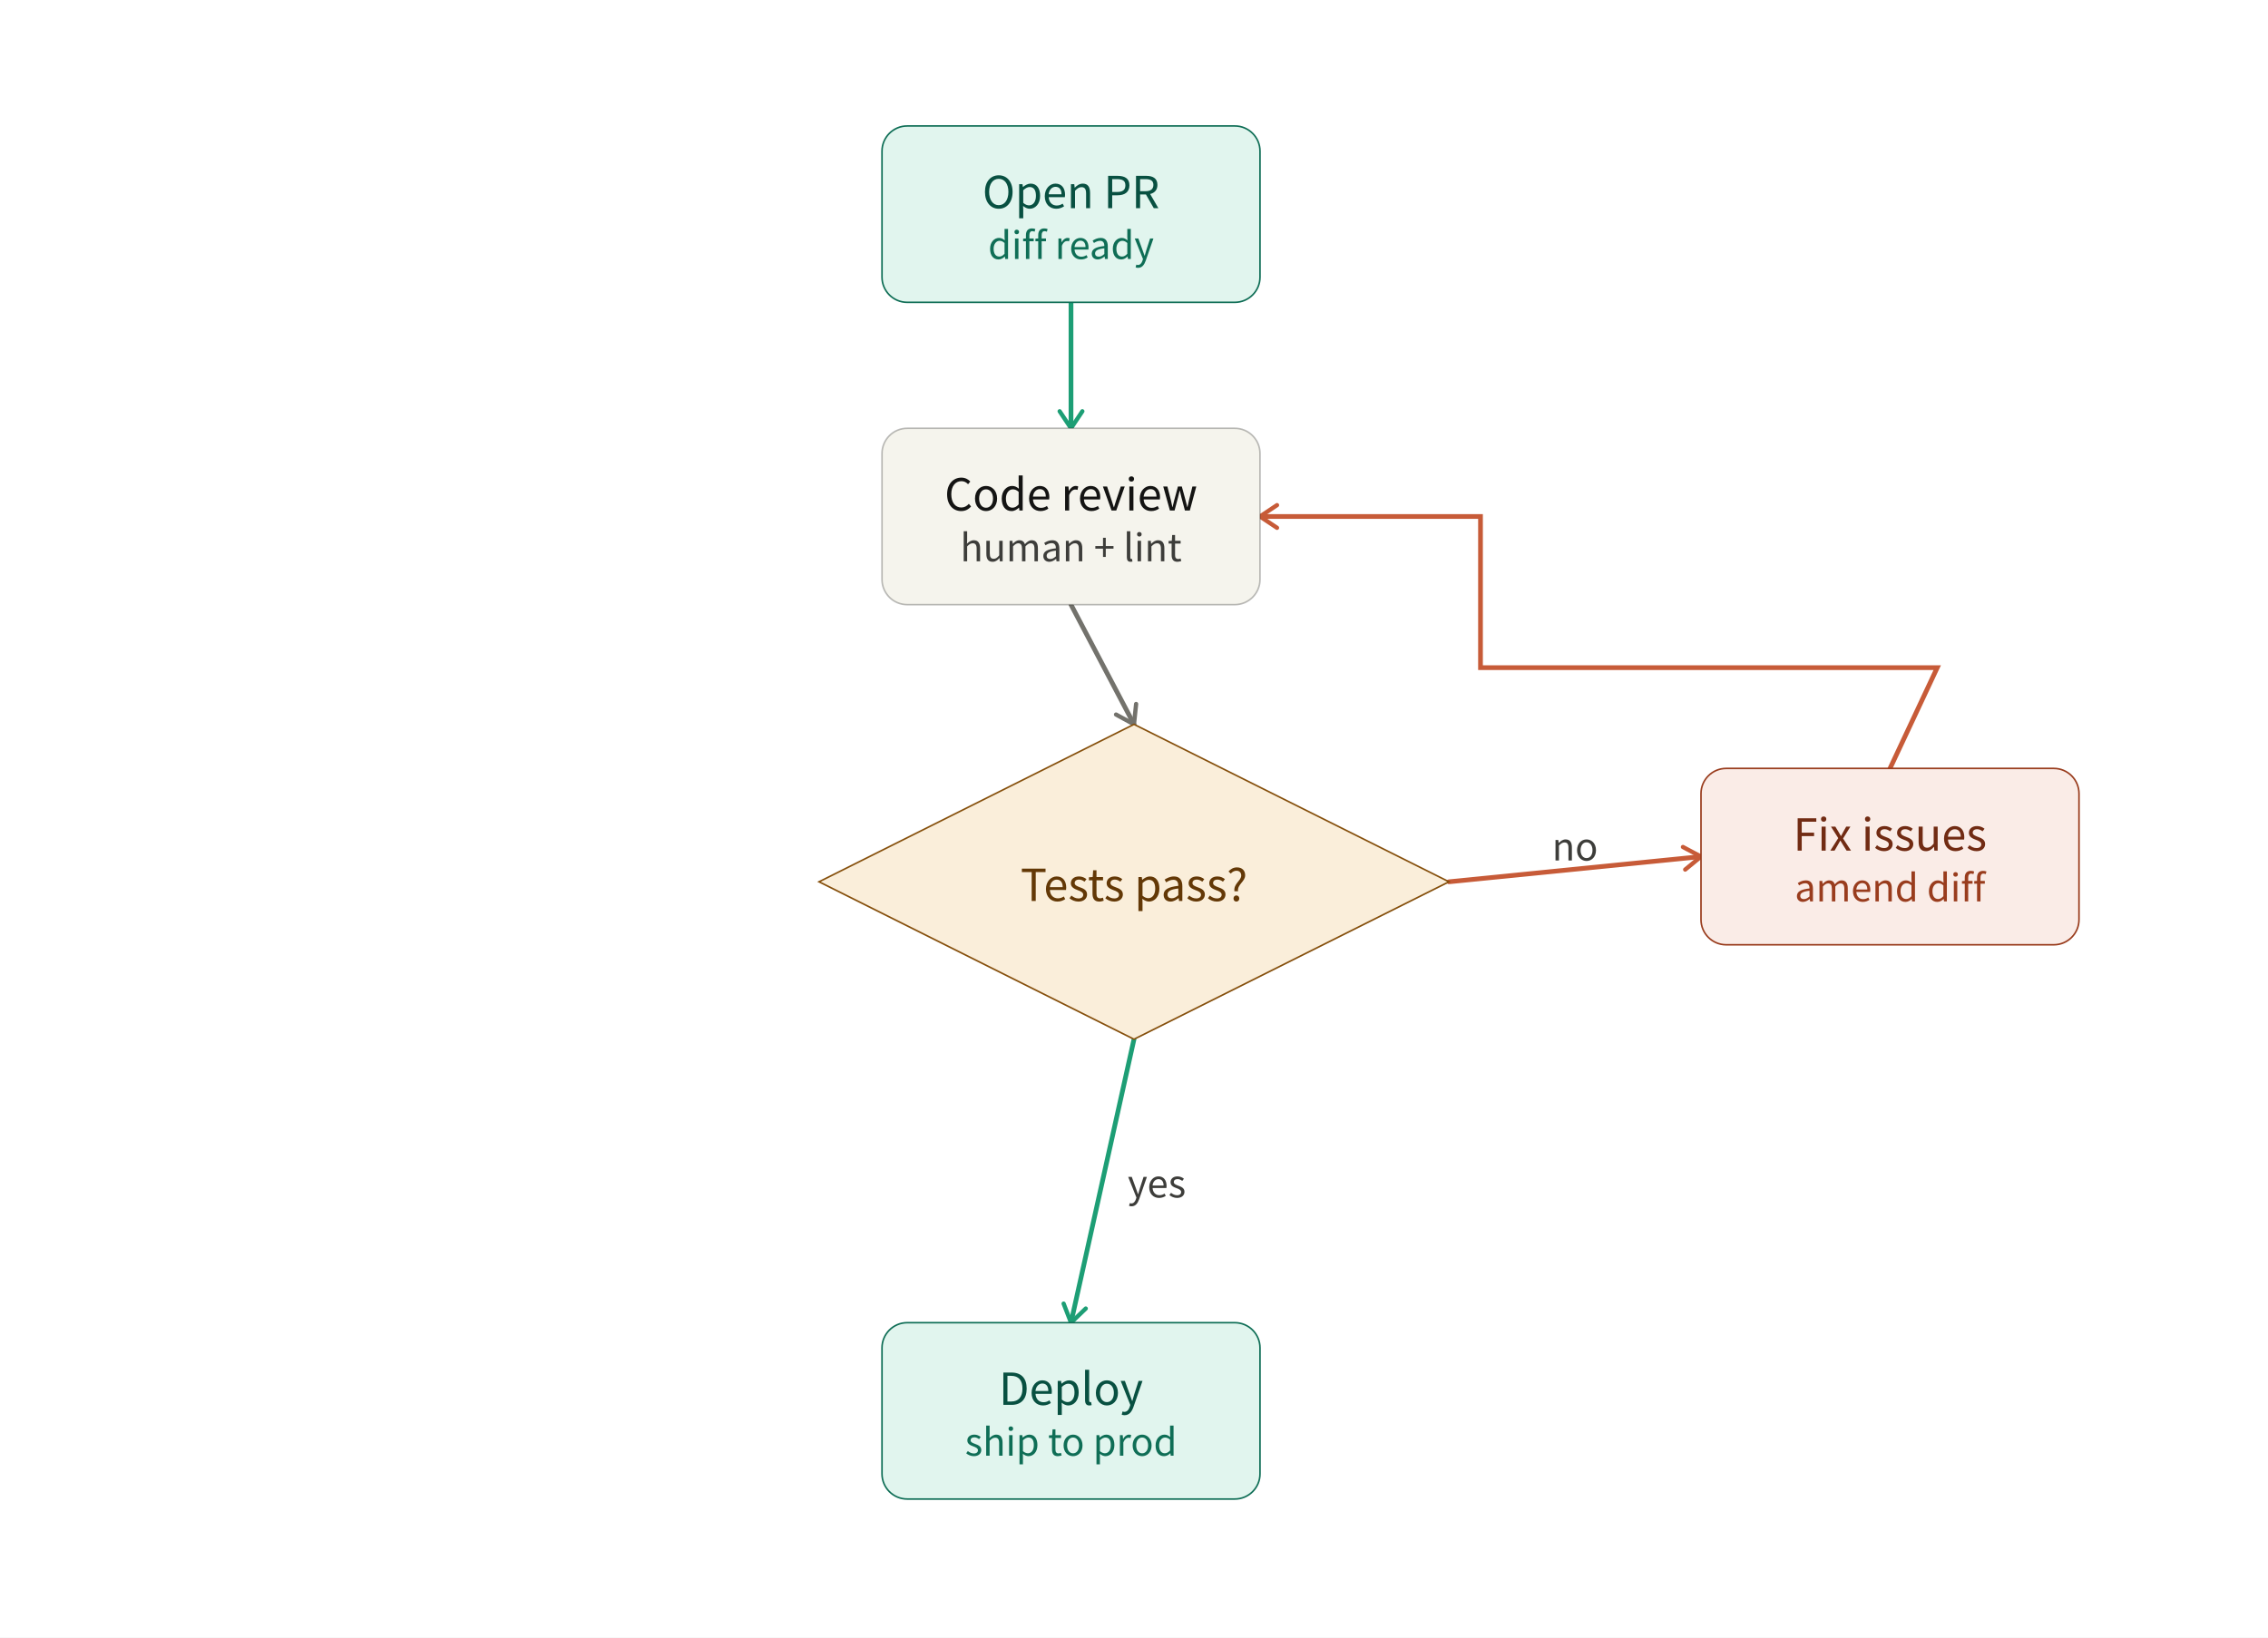
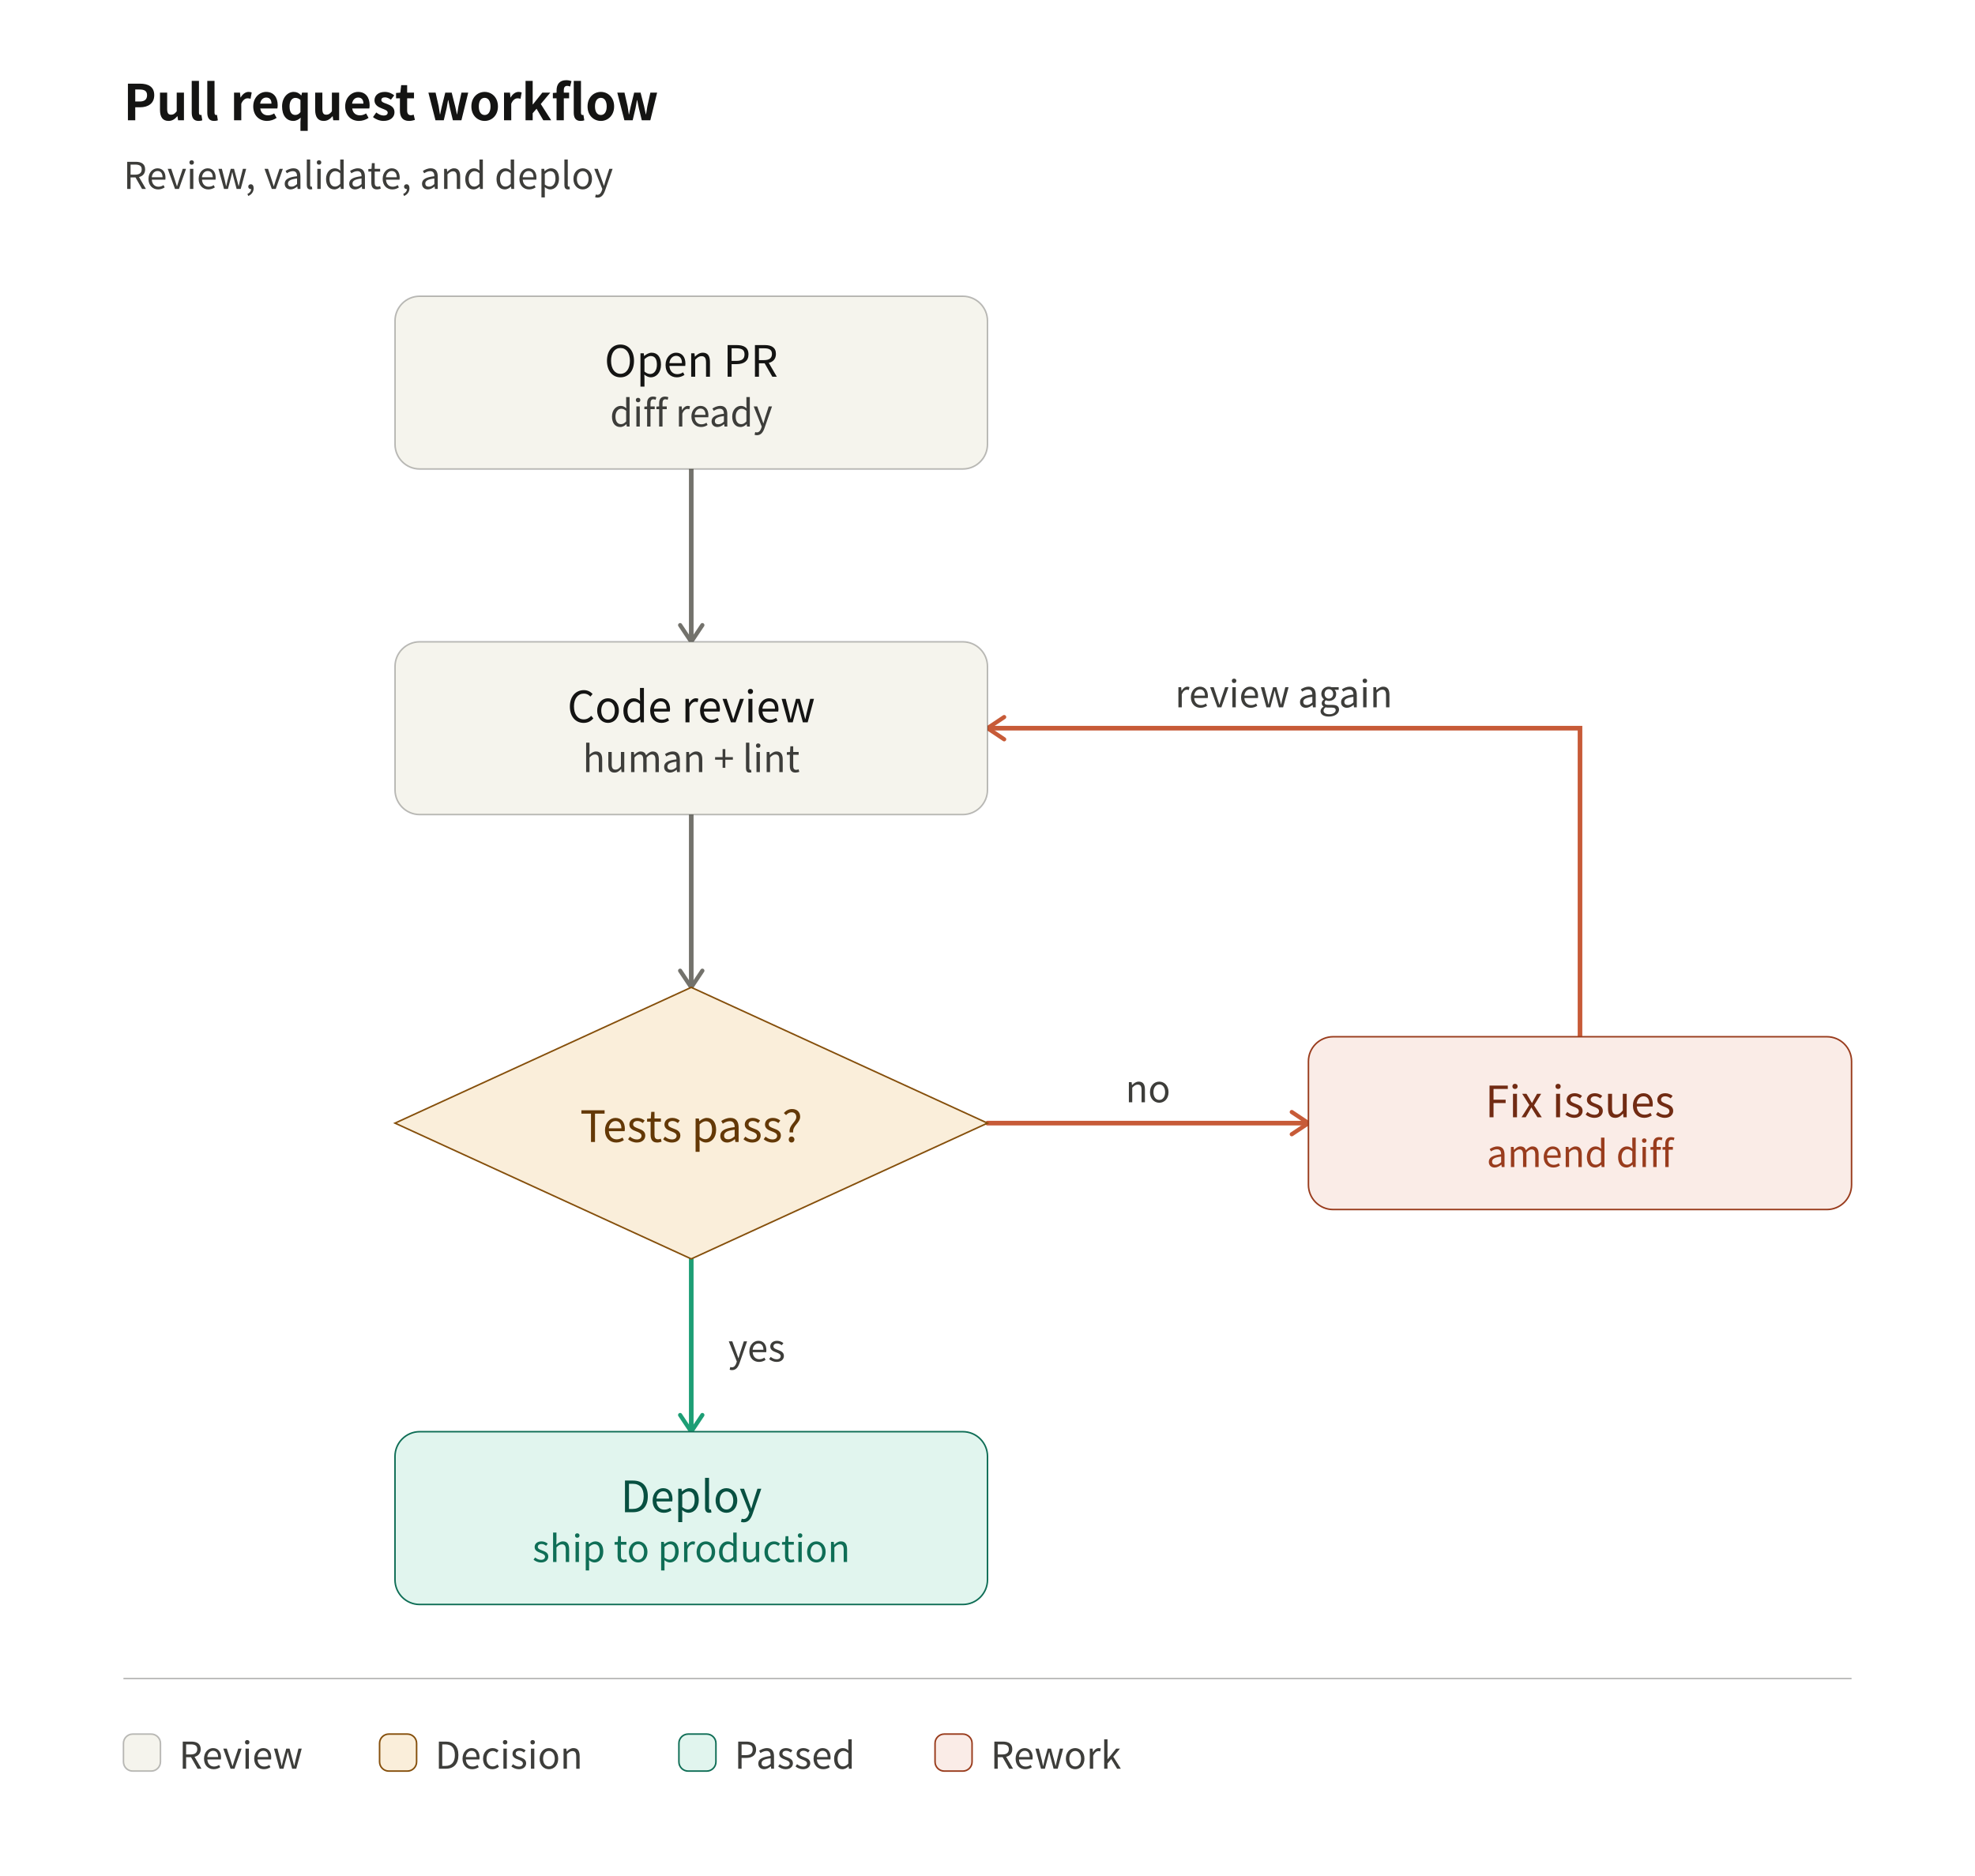
- <svg xmlns="http://www.w3.org/2000/svg" viewBox="0 0 720 520" width="720" height="520" role="img">
+ <svg xmlns="http://www.w3.org/2000/svg" viewBox="0 0 640 608" width="640" height="608" role="img">
  <style>text { font-family: 'Anthropic Sans', -apple-system, BlinkMacSystemFont, 'Segoe UI', 'PingFang SC', 'Microsoft YaHei', 'Hiragino Sans GB', 'Noto Sans CJK SC', sans-serif; }</style>
  <defs>
    <marker id="arrow" viewBox="0 0 10 10" refX="8" refY="5" markerWidth="6" markerHeight="6" orient="auto-start-reverse">
      <path d="M2 1L8 5L2 9" fill="none" stroke="context-stroke" stroke-width="1.5" stroke-linecap="round" stroke-linejoin="round" />
    </marker>
  </defs>
-   <rect width="720" height="520" fill="#FFFFFF" />
-   <line x1="340" y1="96" x2="340" y2="136" stroke="#1D9E75" stroke-width="1.5" stroke-linecap="round" marker-end="url(#arrow)" />
-   <line x1="340" y1="192" x2="360" y2="230" stroke="#73726C" stroke-width="1.5" stroke-linecap="round" marker-end="url(#arrow)" />
-   <line x1="460" y1="280" x2="540" y2="272" stroke="#C75B38" stroke-width="1.5" stroke-linecap="round" marker-end="url(#arrow)" />
-   <path d="M600 244 L615 212 L470 212 L470 164 L400 164" fill="none" stroke="#C75B38" stroke-width="1.5" stroke-linecap="round" marker-end="url(#arrow)" />
-   <line x1="360" y1="330" x2="340" y2="420" stroke="#1D9E75" stroke-width="1.5" stroke-linecap="round" marker-end="url(#arrow)" />
-   <rect x="280" y="40" width="120" height="56" rx="8" fill="#E1F5EE" stroke="#0F6E56" stroke-width="0.5" />
-   <rect x="280" y="136" width="120" height="56" rx="8" fill="#F5F4ED" stroke="rgba(31,30,29,0.3)" stroke-width="0.5" />
-   <polygon points="360,230 460,280 360,330 260,280" fill="#FAEEDA" stroke="#854F0B" stroke-width="0.5" />
-   <rect x="540" y="244" width="120" height="56" rx="8" fill="#FAECE7" stroke="#993C1D" stroke-width="0.5" />
-   <rect x="280" y="420" width="120" height="56" rx="8" fill="#E1F5EE" stroke="#0F6E56" stroke-width="0.5" />
-   <text x="340" y="60" text-anchor="middle" dominant-baseline="central" font-size="14" font-weight="500" fill="#085041">Open PR</text>
-   <text x="340" y="77" text-anchor="middle" dominant-baseline="central" font-size="12" fill="#0F6E56">diff ready</text>
-   <text x="340" y="156" text-anchor="middle" dominant-baseline="central" font-size="14" font-weight="500" fill="#141413">Code review</text>
-   <text x="340" y="173" text-anchor="middle" dominant-baseline="central" font-size="12" fill="#3D3D3A">human + lint</text>
-   <text x="360" y="280" text-anchor="middle" dominant-baseline="central" font-size="14" font-weight="500" fill="#633806">Tests pass?</text>
-   <text x="600" y="264" text-anchor="middle" dominant-baseline="central" font-size="14" font-weight="500" fill="#712B13">Fix issues</text>
-   <text x="600" y="281" text-anchor="middle" dominant-baseline="central" font-size="12" fill="#993C1D">amend diff</text>
-   <text x="340" y="440" text-anchor="middle" dominant-baseline="central" font-size="14" font-weight="500" fill="#085041">Deploy</text>
-   <text x="340" y="457" text-anchor="middle" dominant-baseline="central" font-size="12" fill="#0F6E56">ship to prod</text>
-   <text x="500" y="268" text-anchor="middle" dominant-baseline="central" font-size="12" fill="#3D3D3A">no</text>
-   <text x="358" y="375" text-anchor="start" dominant-baseline="central" font-size="12" fill="#3D3D3A">yes</text>
+   <rect width="640" height="608" fill="#FFFFFF" />
+   <line x1="224" y1="152" x2="224" y2="208" stroke="#73726C" stroke-width="1.5" stroke-linecap="round" marker-end="url(#arrow)" />
+   <line x1="224" y1="264" x2="224" y2="320" stroke="#73726C" stroke-width="1.5" stroke-linecap="round" marker-end="url(#arrow)" />
+   <line x1="224" y1="408" x2="224" y2="464" stroke="#1D9E75" stroke-width="1.5" stroke-linecap="round" marker-end="url(#arrow)" />
+   <line x1="320" y1="364" x2="424" y2="364" stroke="#C75B38" stroke-width="1.5" stroke-linecap="round" marker-end="url(#arrow)" />
+   <path d="M512 336 L512 236 L320 236" fill="none" stroke="#C75B38" stroke-width="1.5" stroke-linecap="round" marker-end="url(#arrow)" />
+   <rect x="128" y="96" width="192" height="56" rx="8" fill="#F5F4ED" stroke="rgba(31,30,29,0.3)" stroke-width="0.5" />
+   <rect x="128" y="208" width="192" height="56" rx="8" fill="#F5F4ED" stroke="rgba(31,30,29,0.3)" stroke-width="0.5" />
+   <polygon points="224,320 320,364 224,408 128,364" fill="#FAEEDA" stroke="#854F0B" stroke-width="0.5" />
+   <rect x="128" y="464" width="192" height="56" rx="8" fill="#E1F5EE" stroke="#0F6E56" stroke-width="0.5" />
+   <rect x="424" y="336" width="176" height="56" rx="8" fill="#FAECE7" stroke="#993C1D" stroke-width="0.5" />
+   <text data-role="node-text" x="224" y="116" text-anchor="middle" dominant-baseline="central" font-size="14" font-weight="500" fill="#141413">Open PR</text>
+   <text data-role="node-text" x="224" y="133" text-anchor="middle" dominant-baseline="central" font-size="12" fill="#3D3D3A">diff ready</text>
+   <text data-role="node-text" x="224" y="228" text-anchor="middle" dominant-baseline="central" font-size="14" font-weight="500" fill="#141413">Code review</text>
+   <text data-role="node-text" x="224" y="245" text-anchor="middle" dominant-baseline="central" font-size="12" fill="#3D3D3A">human + lint</text>
+   <text data-role="node-text" x="224" y="364" text-anchor="middle" dominant-baseline="central" font-size="14" font-weight="500" fill="#633806">Tests pass?</text>
+   <text data-role="node-text" x="224" y="484" text-anchor="middle" dominant-baseline="central" font-size="14" font-weight="500" fill="#085041">Deploy</text>
+   <text data-role="node-text" x="224" y="501" text-anchor="middle" dominant-baseline="central" font-size="12" fill="#0F6E56">ship to production</text>
+   <text data-role="node-text" x="512" y="356" text-anchor="middle" dominant-baseline="central" font-size="14" font-weight="500" fill="#712B13">Fix issues</text>
+   <text data-role="node-text" x="512" y="373" text-anchor="middle" dominant-baseline="central" font-size="12" fill="#993C1D">amend diff</text>
+   <text data-role="diagram-title" x="40" y="32" text-anchor="start" dominant-baseline="central" font-size="16" font-weight="600" fill="#141413">Pull request workflow</text>
+   <text data-role="caption" x="40" y="56" text-anchor="start" dominant-baseline="central" font-size="12" font-weight="400" fill="#3D3D3A">Review, validate, and deploy</text>
+   <text data-role="arrow-label" x="236" y="436" text-anchor="start" dominant-baseline="central" font-size="12" fill="#3D3D3A">yes</text>
+   <text data-role="arrow-label" x="372" y="352" text-anchor="middle" dominant-baseline="central" font-size="12" fill="#3D3D3A">no</text>
+   <text data-role="arrow-label" x="416" y="224" text-anchor="middle" dominant-baseline="central" font-size="12" fill="#3D3D3A">review again</text>
+   <line x1="40" y1="544" x2="600" y2="544" stroke="rgba(31,30,29,0.3)" stroke-width="0.5" />
+   <rect x="40" y="562" width="12" height="12" rx="3" fill="#F5F4ED" stroke="rgba(31,30,29,0.3)" stroke-width="0.5" />
+   <text data-role="legend-label" x="58" y="568" text-anchor="start" dominant-baseline="central" font-size="12" font-weight="400" fill="#3D3D3A">Review</text>
+   <rect x="123" y="562" width="12" height="12" rx="3" fill="#FAEEDA" stroke="#854F0B" stroke-width="0.5" />
+   <text data-role="legend-label" x="141" y="568" text-anchor="start" dominant-baseline="central" font-size="12" font-weight="400" fill="#3D3D3A">Decision</text>
+   <rect x="220" y="562" width="12" height="12" rx="3" fill="#E1F5EE" stroke="#0F6E56" stroke-width="0.5" />
+   <text data-role="legend-label" x="238" y="568" text-anchor="start" dominant-baseline="central" font-size="12" font-weight="400" fill="#3D3D3A">Passed</text>
+   <rect x="303" y="562" width="12" height="12" rx="3" fill="#FAECE7" stroke="#993C1D" stroke-width="0.5" />
+   <text data-role="legend-label" x="321" y="568" text-anchor="start" dominant-baseline="central" font-size="12" font-weight="400" fill="#3D3D3A">Rework</text>
</svg>
